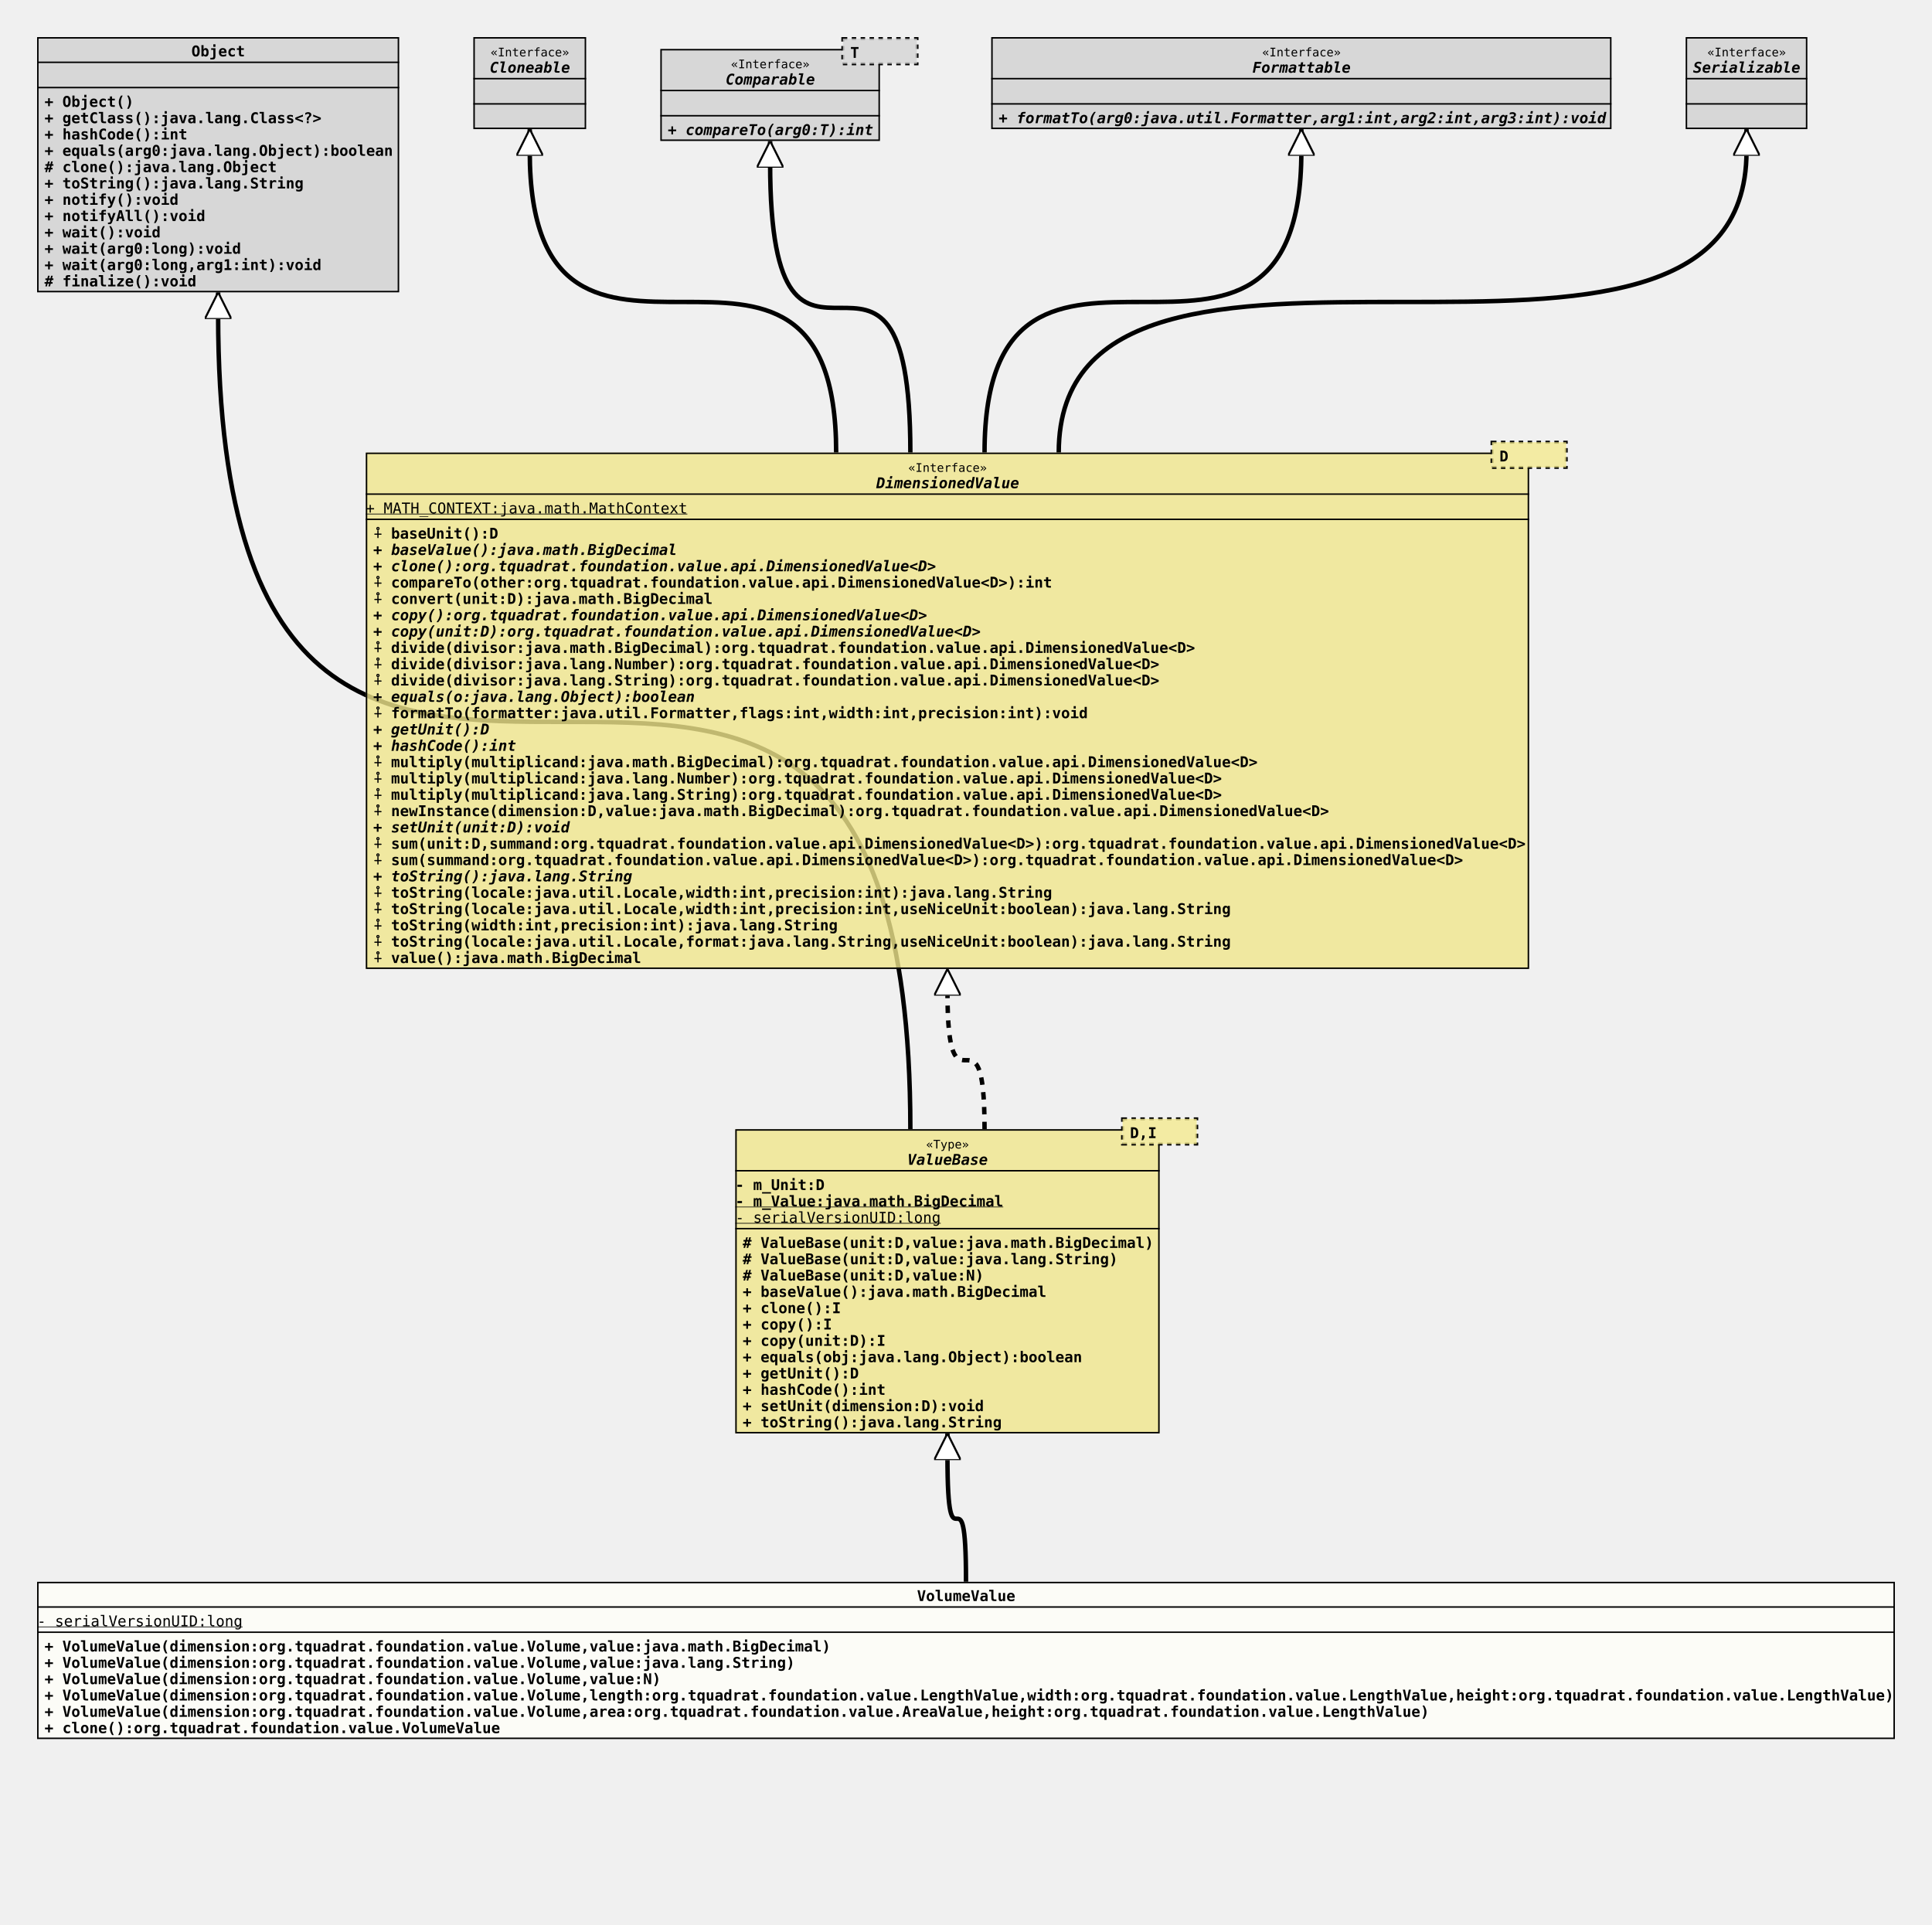
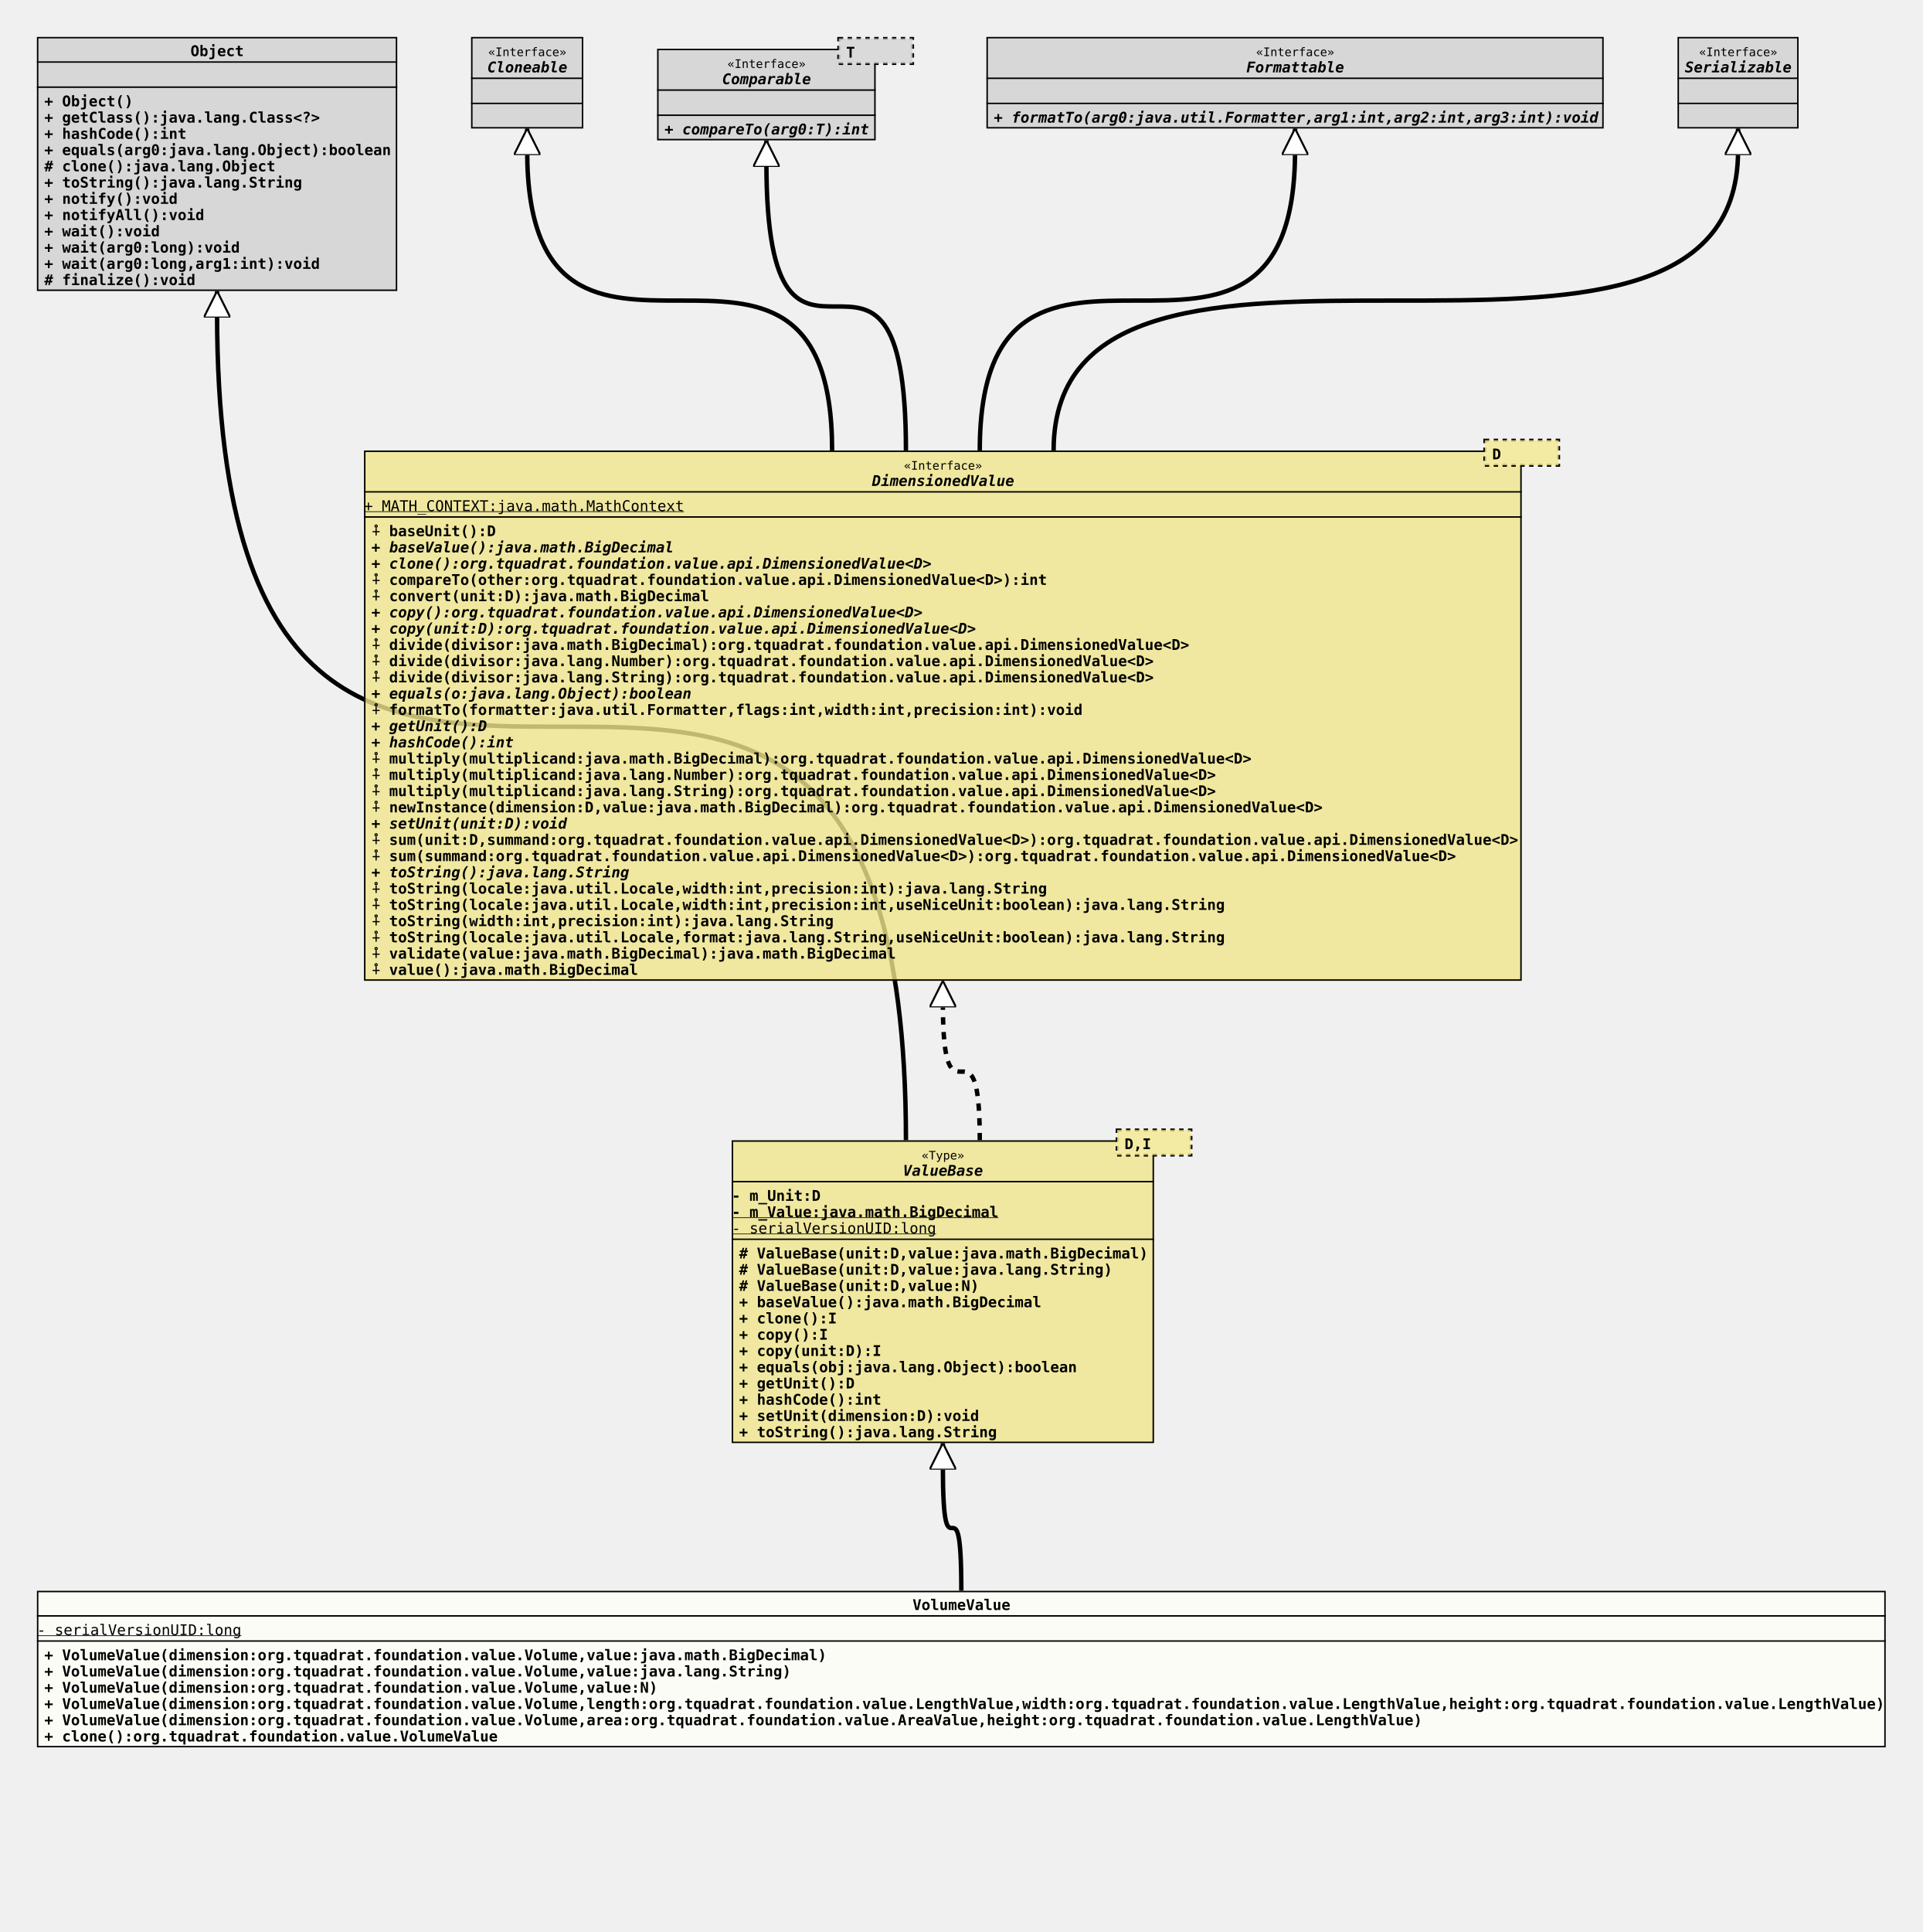
- <svg xmlns="http://www.w3.org/2000/svg" xmlns:xlink="http://www.w3.org/1999/xlink" version="1.1" baseProfile="full" width="1302.000" height="1297.000">
+ <svg xmlns="http://www.w3.org/2000/svg" xmlns:xlink="http://www.w3.org/1999/xlink" version="1.1" baseProfile="full" width="1302.000" height="1308.000">
  <defs>
    <style>
            line
            {
              stroke: black;
            }
            line.separator
            {
              stroke:       black;
              stroke-width: 1;
            }
            marker
            {
              fill: white;
            }
            path
            {
              fill:   white;
              stroke: black;
            }
            path.implementation
            {
              fill:             none;
              stroke-dasharray: 5,5;
              stroke-width:     3;
            }
            path.inheritance
            {
              fill:         none;
              stroke-width: 3;
            }
            rect
            {
              fill:         none;
              stroke:       black;
              stroke-width: 2;
            }
            rect.externalClass
            {
              fill:         #D0D0D0;
              fill-opacity: 0.8;
            }
            rect.focusClass
            {
              fill:         #FFFFF9;
              fill-opacity: 0.8;
            }
            rect.otherClass
            {
              fill:         #F0E68C;
              fill-opacity: 0.8;
            }
            rect.template
            {
              fill:             #FFFFFF;
              fill-opacity:     1.0;
              stroke-dasharray: 3,3;
            }
            text
            {
              font-family: monospace;
              font-size:   10px;
              font-weight: bold;
            }
            text.abstract
            {
              font-style: italic;
            }
            text.final
            {
              text-decoration: underline;
            }
            text.static
            {
              font-weight: normal;
            }
            text.stereotype
            {
              font-size:   8px;
              font-weight: normal;
            }
            </style>
    <marker id="inheritance" viewBox="0,0,40,40" markerUnits="strokeWidth" refX="40" refY="20" markerWidth="6" markerHeight="6" orient="auto">
      <path d="M40,20 l-40,-20 v40 Z" fill="#ffffff" stroke="#000000" stroke-width="3" />
    </marker>
    <marker id="implementation" viewBox="0,0,40,40" markerUnits="strokeWidth" refX="40" refY="20" markerWidth="6" markerHeight="6" orient="auto">
      <path d="M40,20 l-40,-20 v40 Z" fill="#ffffff" stroke="#000000" stroke-width="3" />
    </marker>
    <clipPath id="ID000001">
      <rect class="focusClass" height="106.000" width="1252.000" x="0.000" y="0.000" />
    </clipPath>
    <symbol id="org.tquadrat.foundation.value.VolumeValue">
      <g>
        <g class="focusClass" clip-path="url(#ID000001)">
          <rect x="0.000" y="0.000" width="1252.000" height="106.000" class="focusClass" />
          <line x1="0.000" y1="17.000" x2="1252.000" y2="17.000" class="separator" />
          <text x="593.000" y="13.000">VolumeValue</text>
          <line x1="0.000" y1="34.000" x2="1252.000" y2="34.000" class="separator" />
          <text y="30.000" class="static final">- serialVersionUID:long</text>
          <text x="5.000" y="47.000">+ VolumeValue(dimension:org.tquadrat.foundation.value.Volume,value:java.math.BigDecimal)</text>
          <text x="5.000" y="58.000">+ VolumeValue(dimension:org.tquadrat.foundation.value.Volume,value:java.lang.String)</text>
          <text x="5.000" y="69.000">+ VolumeValue(dimension:org.tquadrat.foundation.value.Volume,value:N)</text>
          <text x="5.000" y="80.000">+ VolumeValue(dimension:org.tquadrat.foundation.value.Volume,length:org.tquadrat.foundation.value.LengthValue,width:org.tquadrat.foundation.value.LengthValue,height:org.tquadrat.foundation.value.LengthValue)</text>
          <text x="5.000" y="91.000">+ VolumeValue(dimension:org.tquadrat.foundation.value.Volume,area:org.tquadrat.foundation.value.AreaValue,height:org.tquadrat.foundation.value.LengthValue)</text>
          <text x="5.000" y="102.000">+ clone():org.tquadrat.foundation.value.VolumeValue</text>
        </g>
      </g>
    </symbol>
    <clipPath id="ID000002">
      <rect class="otherClass" height="205.000" width="286.000" x="0.000" y="8.000" />
    </clipPath>
    <symbol id="org.tquadrat.foundation.value.api.ValueBase">
      <g>
        <g clip-path="url(#ID000002)">
          <rect x="0.000" y="8.000" width="286.000" height="205.000" class="otherClass" />
          <line x1="0.000" y1="36.000" x2="286.000" y2="36.000" class="separator" />
          <text x="128.600" y="21.000" class="stereotype">«Type»</text>
          <text x="116.000" y="32.000" class="abstract">ValueBase</text>
          <line x1="0.000" y1="75.000" x2="286.000" y2="75.000" class="separator" />
          <text y="49.000">- m_Unit:D</text>
          <text y="60.000" class="final">- m_Value:java.math.BigDecimal</text>
          <text y="71.000" class="static final">- serialVersionUID:long</text>
          <text x="5.000" y="88.000"># ValueBase(unit:D,value:java.math.BigDecimal)</text>
          <text x="5.000" y="99.000"># ValueBase(unit:D,value:java.lang.String)</text>
          <text x="5.000" y="110.000"># ValueBase(unit:D,value:N)</text>
          <text x="5.000" y="121.000">+ baseValue():java.math.BigDecimal</text>
          <text x="5.000" y="132.000">+ clone():I</text>
          <text x="5.000" y="143.000">+ copy():I</text>
          <text x="5.000" y="154.000">+ copy(unit:D):I</text>
          <text x="5.000" y="165.000">+ equals(obj:java.lang.Object):boolean</text>
          <text x="5.000" y="176.000">+ getUnit():D</text>
          <text x="5.000" y="187.000">+ hashCode():int</text>
          <text x="5.000" y="198.000">+ setUnit(dimension:D):void</text>
          <text x="5.000" y="209.000">+ toString():java.lang.String</text>
        </g>
        <g transform="translate(261.000 0.000)">
          <rect x="0.000" y="1.000" width="50.000" height="17.000" class="template" />
          <rect x="0.000" y="1.000" width="50.000" height="17.000" class="otherClass" stroke="none" stroke-opacity="0.0" />
          <text x="5.000" y="14.000">D,I</text>
        </g>
      </g>
    </symbol>
    <clipPath id="ID000003">
      <rect class="externalClass" height="172.000" width="244.000" x="0.000" y="0.000" />
    </clipPath>
    <symbol id="java.lang.Object">
      <g>
        <g clip-path="url(#ID000003)">
          <rect x="0.000" y="0.000" width="244.000" height="172.000" class="externalClass" />
          <line x1="0.000" y1="17.000" x2="244.000" y2="17.000" class="separator" />
          <text x="104.000" y="13.000">Object</text>
          <line x1="0.000" y1="34.000" x2="244.000" y2="34.000" class="separator" />
          <text x="5.000" y="30.000" />
          <text x="5.000" y="47.000">+ Object()</text>
          <text x="5.000" y="58.000">+ getClass():java.lang.Class&lt;?&gt;</text>
          <text x="5.000" y="69.000">+ hashCode():int</text>
          <text x="5.000" y="80.000">+ equals(arg0:java.lang.Object):boolean</text>
          <text x="5.000" y="91.000"># clone():java.lang.Object</text>
          <text x="5.000" y="102.000">+ toString():java.lang.String</text>
          <text x="5.000" y="113.000">+ notify():void</text>
          <text x="5.000" y="124.000">+ notifyAll():void</text>
          <text x="5.000" y="135.000">+ wait():void</text>
          <text x="5.000" y="146.000">+ wait(arg0:long):void</text>
          <text x="5.000" y="157.000">+ wait(arg0:long,arg1:int):void</text>
          <text x="5.000" y="168.000"># finalize():void</text>
        </g>
      </g>
    </symbol>
    <clipPath id="ID000004">
-       <rect class="otherClass" height="348.000" width="784.000" x="0.000" y="8.000" />
+       <rect class="otherClass" height="359.000" width="784.000" x="0.000" y="8.000" />
    </clipPath>
    <symbol id="org.tquadrat.foundation.value.api.DimensionedValue">
      <g>
        <g clip-path="url(#ID000004)">
-           <rect x="0.000" y="8.000" width="784.000" height="348.000" class="otherClass" />
+           <rect x="0.000" y="8.000" width="784.000" height="359.000" class="otherClass" />
          <line x1="0.000" y1="36.000" x2="784.000" y2="36.000" class="separator" />
          <text x="365.600" y="21.000" class="stereotype">«Interface»</text>
          <text x="344.000" y="32.000" class="abstract">DimensionedValue</text>
          <line x1="0.000" y1="53.000" x2="784.000" y2="53.000" class="separator" />
          <text y="49.000" class="static final">+ MATH_CONTEXT:java.math.MathContext</text>
          <text x="5.000" y="66.000">⨢ baseUnit():D</text>
          <text x="5.000" y="77.000" class="abstract">+ baseValue():java.math.BigDecimal</text>
          <text x="5.000" y="88.000" class="abstract">+ clone():org.tquadrat.foundation.value.api.DimensionedValue&lt;D&gt;</text>
          <text x="5.000" y="99.000">⨢ compareTo(other:org.tquadrat.foundation.value.api.DimensionedValue&lt;D&gt;):int</text>
          <text x="5.000" y="110.000">⨢ convert(unit:D):java.math.BigDecimal</text>
          <text x="5.000" y="121.000" class="abstract">+ copy():org.tquadrat.foundation.value.api.DimensionedValue&lt;D&gt;</text>
          <text x="5.000" y="132.000" class="abstract">+ copy(unit:D):org.tquadrat.foundation.value.api.DimensionedValue&lt;D&gt;</text>
          <text x="5.000" y="143.000">⨢ divide(divisor:java.math.BigDecimal):org.tquadrat.foundation.value.api.DimensionedValue&lt;D&gt;</text>
          <text x="5.000" y="154.000">⨢ divide(divisor:java.lang.Number):org.tquadrat.foundation.value.api.DimensionedValue&lt;D&gt;</text>
          <text x="5.000" y="165.000">⨢ divide(divisor:java.lang.String):org.tquadrat.foundation.value.api.DimensionedValue&lt;D&gt;</text>
          <text x="5.000" y="176.000" class="abstract">+ equals(o:java.lang.Object):boolean</text>
          <text x="5.000" y="187.000">⨢ formatTo(formatter:java.util.Formatter,flags:int,width:int,precision:int):void</text>
          <text x="5.000" y="198.000" class="abstract">+ getUnit():D</text>
          <text x="5.000" y="209.000" class="abstract">+ hashCode():int</text>
          <text x="5.000" y="220.000">⨢ multiply(multiplicand:java.math.BigDecimal):org.tquadrat.foundation.value.api.DimensionedValue&lt;D&gt;</text>
          <text x="5.000" y="231.000">⨢ multiply(multiplicand:java.lang.Number):org.tquadrat.foundation.value.api.DimensionedValue&lt;D&gt;</text>
          <text x="5.000" y="242.000">⨢ multiply(multiplicand:java.lang.String):org.tquadrat.foundation.value.api.DimensionedValue&lt;D&gt;</text>
          <text x="5.000" y="253.000">⨢ newInstance(dimension:D,value:java.math.BigDecimal):org.tquadrat.foundation.value.api.DimensionedValue&lt;D&gt;</text>
          <text x="5.000" y="264.000" class="abstract">+ setUnit(unit:D):void</text>
          <text x="5.000" y="275.000">⨢ sum(unit:D,summand:org.tquadrat.foundation.value.api.DimensionedValue&lt;D&gt;):org.tquadrat.foundation.value.api.DimensionedValue&lt;D&gt;</text>
          <text x="5.000" y="286.000">⨢ sum(summand:org.tquadrat.foundation.value.api.DimensionedValue&lt;D&gt;):org.tquadrat.foundation.value.api.DimensionedValue&lt;D&gt;</text>
          <text x="5.000" y="297.000" class="abstract">+ toString():java.lang.String</text>
          <text x="5.000" y="308.000">⨢ toString(locale:java.util.Locale,width:int,precision:int):java.lang.String</text>
          <text x="5.000" y="319.000">⨢ toString(locale:java.util.Locale,width:int,precision:int,useNiceUnit:boolean):java.lang.String</text>
          <text x="5.000" y="330.000">⨢ toString(width:int,precision:int):java.lang.String</text>
          <text x="5.000" y="341.000">⨢ toString(locale:java.util.Locale,format:java.lang.String,useNiceUnit:boolean):java.lang.String</text>
-           <text x="5.000" y="352.000">⨢ value():java.math.BigDecimal</text>
+           <text x="5.000" y="352.000">⨢ validate(value:java.math.BigDecimal):java.math.BigDecimal</text>
+           <text x="5.000" y="363.000">⨢ value():java.math.BigDecimal</text>
        </g>
        <g transform="translate(759.000 0.000)">
          <rect x="0.000" y="1.000" width="50.000" height="17.000" class="template" />
          <rect x="0.000" y="1.000" width="50.000" height="17.000" class="otherClass" stroke="none" stroke-opacity="0.0" />
          <text x="5.000" y="14.000">D</text>
        </g>
      </g>
    </symbol>
    <clipPath id="ID000005">
      <rect class="externalClass" height="62.000" width="76.000" x="0.000" y="0.000" />
    </clipPath>
    <symbol id="java.lang.Cloneable">
      <g>
        <g clip-path="url(#ID000005)">
          <rect x="0.000" y="0.000" width="76.000" height="62.000" class="externalClass" />
          <line x1="0.000" y1="28.000" x2="76.000" y2="28.000" class="separator" />
          <text x="11.600" y="13.000" class="stereotype">«Interface»</text>
          <text x="11.000" y="24.000" class="abstract">Cloneable</text>
          <line x1="0.000" y1="45.000" x2="76.000" y2="45.000" class="separator" />
          <text x="5.000" y="41.000" />
          <text x="5.000" y="58.000" />
        </g>
      </g>
    </symbol>
    <clipPath id="ID000006">
      <rect class="externalClass" height="62.000" width="148.000" x="0.000" y="8.000" />
    </clipPath>
    <symbol id="java.lang.Comparable">
      <g>
        <g clip-path="url(#ID000006)">
          <rect x="0.000" y="8.000" width="148.000" height="62.000" class="externalClass" />
          <line x1="0.000" y1="36.000" x2="148.000" y2="36.000" class="separator" />
          <text x="47.600" y="21.000" class="stereotype">«Interface»</text>
          <text x="44.000" y="32.000" class="abstract">Comparable</text>
          <line x1="0.000" y1="53.000" x2="148.000" y2="53.000" class="separator" />
          <text x="5.000" y="49.000" />
          <text x="5.000" y="66.000" class="abstract">+ compareTo(arg0:T):int</text>
        </g>
        <g transform="translate(123.000 0.000)">
          <rect x="0.000" y="1.000" width="50.000" height="17.000" class="template" />
          <rect x="0.000" y="1.000" width="50.000" height="17.000" class="externalClass" stroke="none" stroke-opacity="0.0" />
          <text x="5.000" y="14.000">T</text>
        </g>
      </g>
    </symbol>
    <clipPath id="ID000007">
      <rect class="externalClass" height="62.000" width="418.000" x="0.000" y="0.000" />
    </clipPath>
    <symbol id="java.util.Formattable">
      <g>
        <g clip-path="url(#ID000007)">
          <rect x="0.000" y="0.000" width="418.000" height="62.000" class="externalClass" />
          <line x1="0.000" y1="28.000" x2="418.000" y2="28.000" class="separator" />
          <text x="182.600" y="13.000" class="stereotype">«Interface»</text>
          <text x="176.000" y="24.000" class="abstract">Formattable</text>
          <line x1="0.000" y1="45.000" x2="418.000" y2="45.000" class="separator" />
          <text x="5.000" y="41.000" />
          <text x="5.000" y="58.000" class="abstract">+ formatTo(arg0:java.util.Formatter,arg1:int,arg2:int,arg3:int):void</text>
        </g>
      </g>
    </symbol>
    <clipPath id="ID000008">
      <rect class="externalClass" height="62.000" width="82.000" x="0.000" y="0.000" />
    </clipPath>
    <symbol id="java.io.Serializable">
      <g>
        <g clip-path="url(#ID000008)">
          <rect x="0.000" y="0.000" width="82.000" height="62.000" class="externalClass" />
          <line x1="0.000" y1="28.000" x2="82.000" y2="28.000" class="separator" />
          <text x="14.600" y="13.000" class="stereotype">«Interface»</text>
          <text x="5.000" y="24.000" class="abstract">Serializable</text>
          <line x1="0.000" y1="45.000" x2="82.000" y2="45.000" class="separator" />
          <text x="5.000" y="41.000" />
          <text x="5.000" y="58.000" />
        </g>
      </g>
    </symbol>
  </defs>
-   <path class="inheritance" d="M651.000,1066.000 c0.000,-85.000,-12.500,0.000,-12.500,-85.000 v-15" marker-end="url(#inheritance)" />
-   <path class="inheritance" d="M613.500,761.000 c0.000,-549.000,-466.500,0.000,-466.500,-549.000 v-15" marker-end="url(#inheritance)" />
-   <path class="implementation" d="M663.500,761.000 c0.000,-93.000,-25.000,0.000,-25.000,-93.000 v-15" marker-end="url(#implementation)" />
+   <path class="inheritance" d="M651.000,1077.000 c0.000,-85.000,-12.500,0.000,-12.500,-85.000 v-15" marker-end="url(#inheritance)" />
+   <path class="inheritance" d="M613.500,772.000 c0.000,-560.000,-466.500,0.000,-466.500,-560.000 v-15" marker-end="url(#inheritance)" />
+   <path class="implementation" d="M663.500,772.000 c0.000,-93.000,-25.000,0.000,-25.000,-93.000 v-15" marker-end="url(#implementation)" />
  <path class="inheritance" d="M563.500,305.000 c0.000,-203.000,-206.500,0.000,-206.500,-203.000 v-15" marker-end="url(#inheritance)" />
  <path class="inheritance" d="M613.500,305.000 c0.000,-195.000,-94.500,0.000,-94.500,-195.000 v-15" marker-end="url(#inheritance)" />
  <path class="inheritance" d="M663.500,305.000 c0.000,-203.000,213.500,0.000,213.500,-203.000 v-15" marker-end="url(#inheritance)" />
  <path class="inheritance" d="M713.500,305.000 c0.000,-203.000,463.500,0.000,463.500,-203.000 v-15" marker-end="url(#inheritance)" />
  <use x="25.000" y="25.000" xlink:href="#java.lang.Object" />
  <use x="319.000" y="25.000" xlink:href="#java.lang.Cloneable" />
  <use x="445.000" y="25.000" xlink:href="#java.lang.Comparable" />
  <use x="668.000" y="25.000" xlink:href="#java.util.Formattable" />
  <use x="1136.000" y="25.000" xlink:href="#java.io.Serializable" />
  <use x="246.500" y="297.000" xlink:href="#org.tquadrat.foundation.value.api.DimensionedValue" />
-   <use x="495.500" y="753.000" xlink:href="#org.tquadrat.foundation.value.api.ValueBase" />
-   <use x="25.000" y="1066.000" xlink:href="#org.tquadrat.foundation.value.VolumeValue" />
+   <use x="495.500" y="764.000" xlink:href="#org.tquadrat.foundation.value.api.ValueBase" />
+   <use x="25.000" y="1077.000" xlink:href="#org.tquadrat.foundation.value.VolumeValue" />
</svg>
